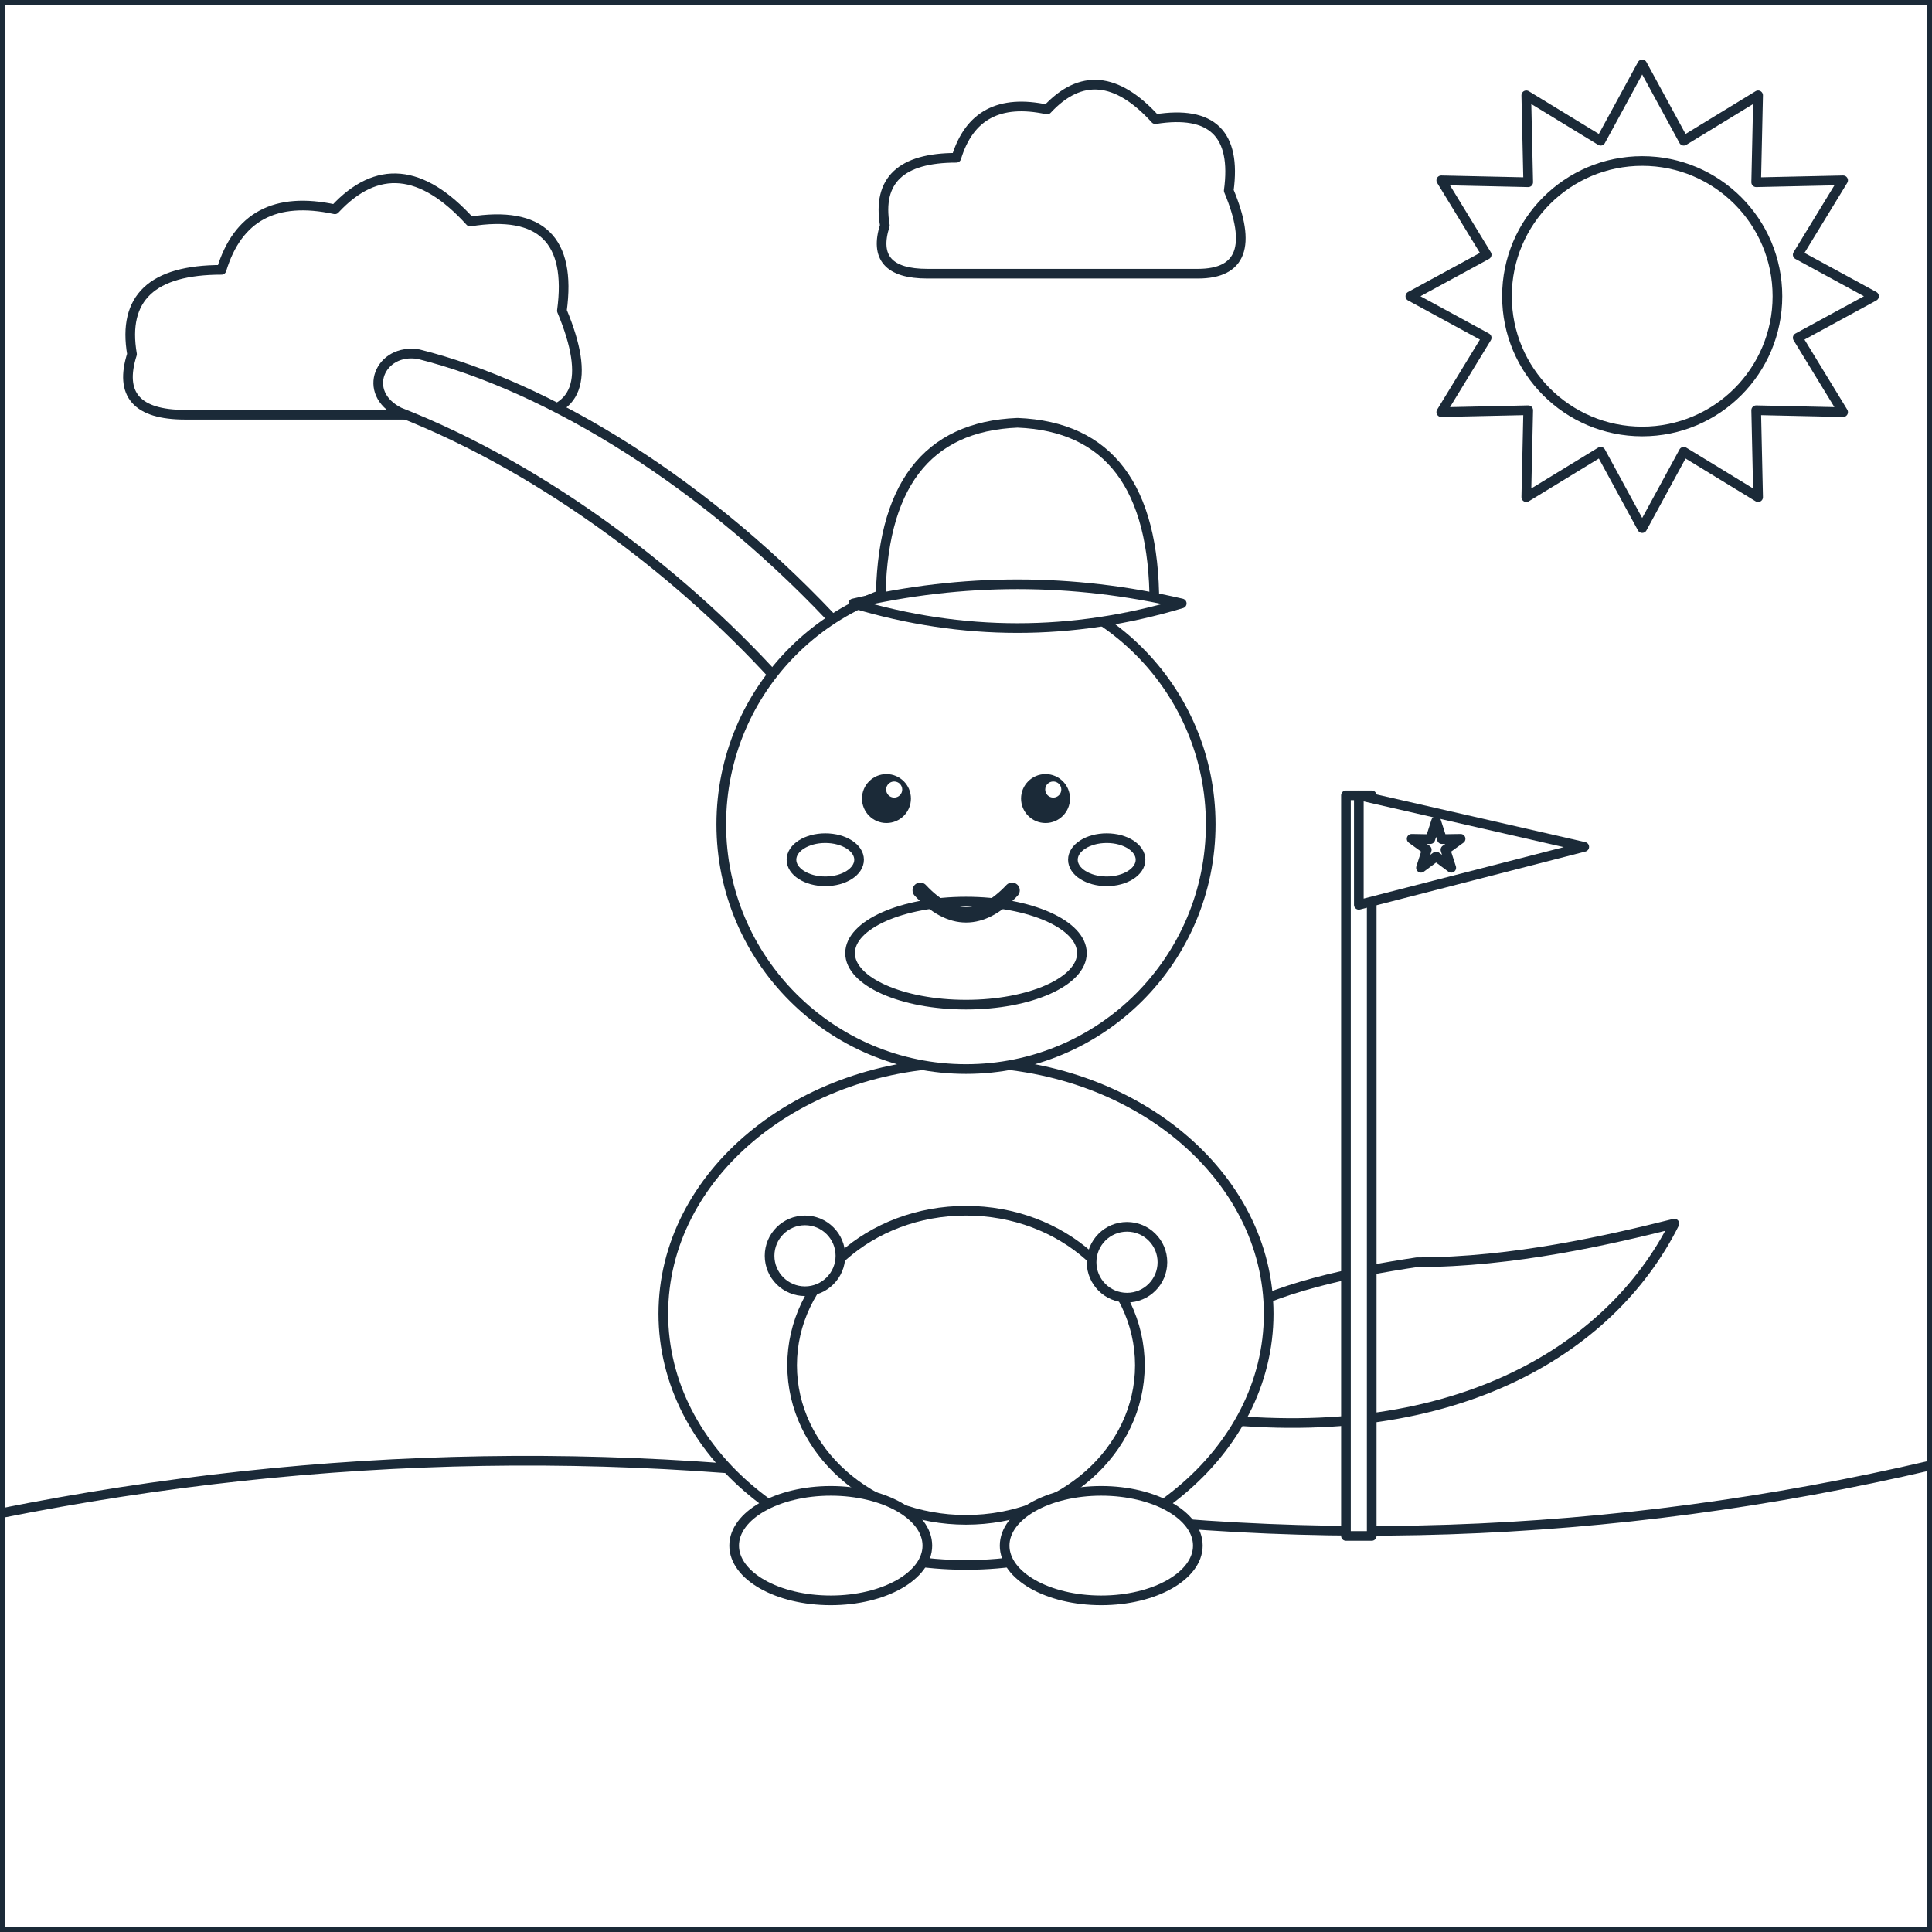
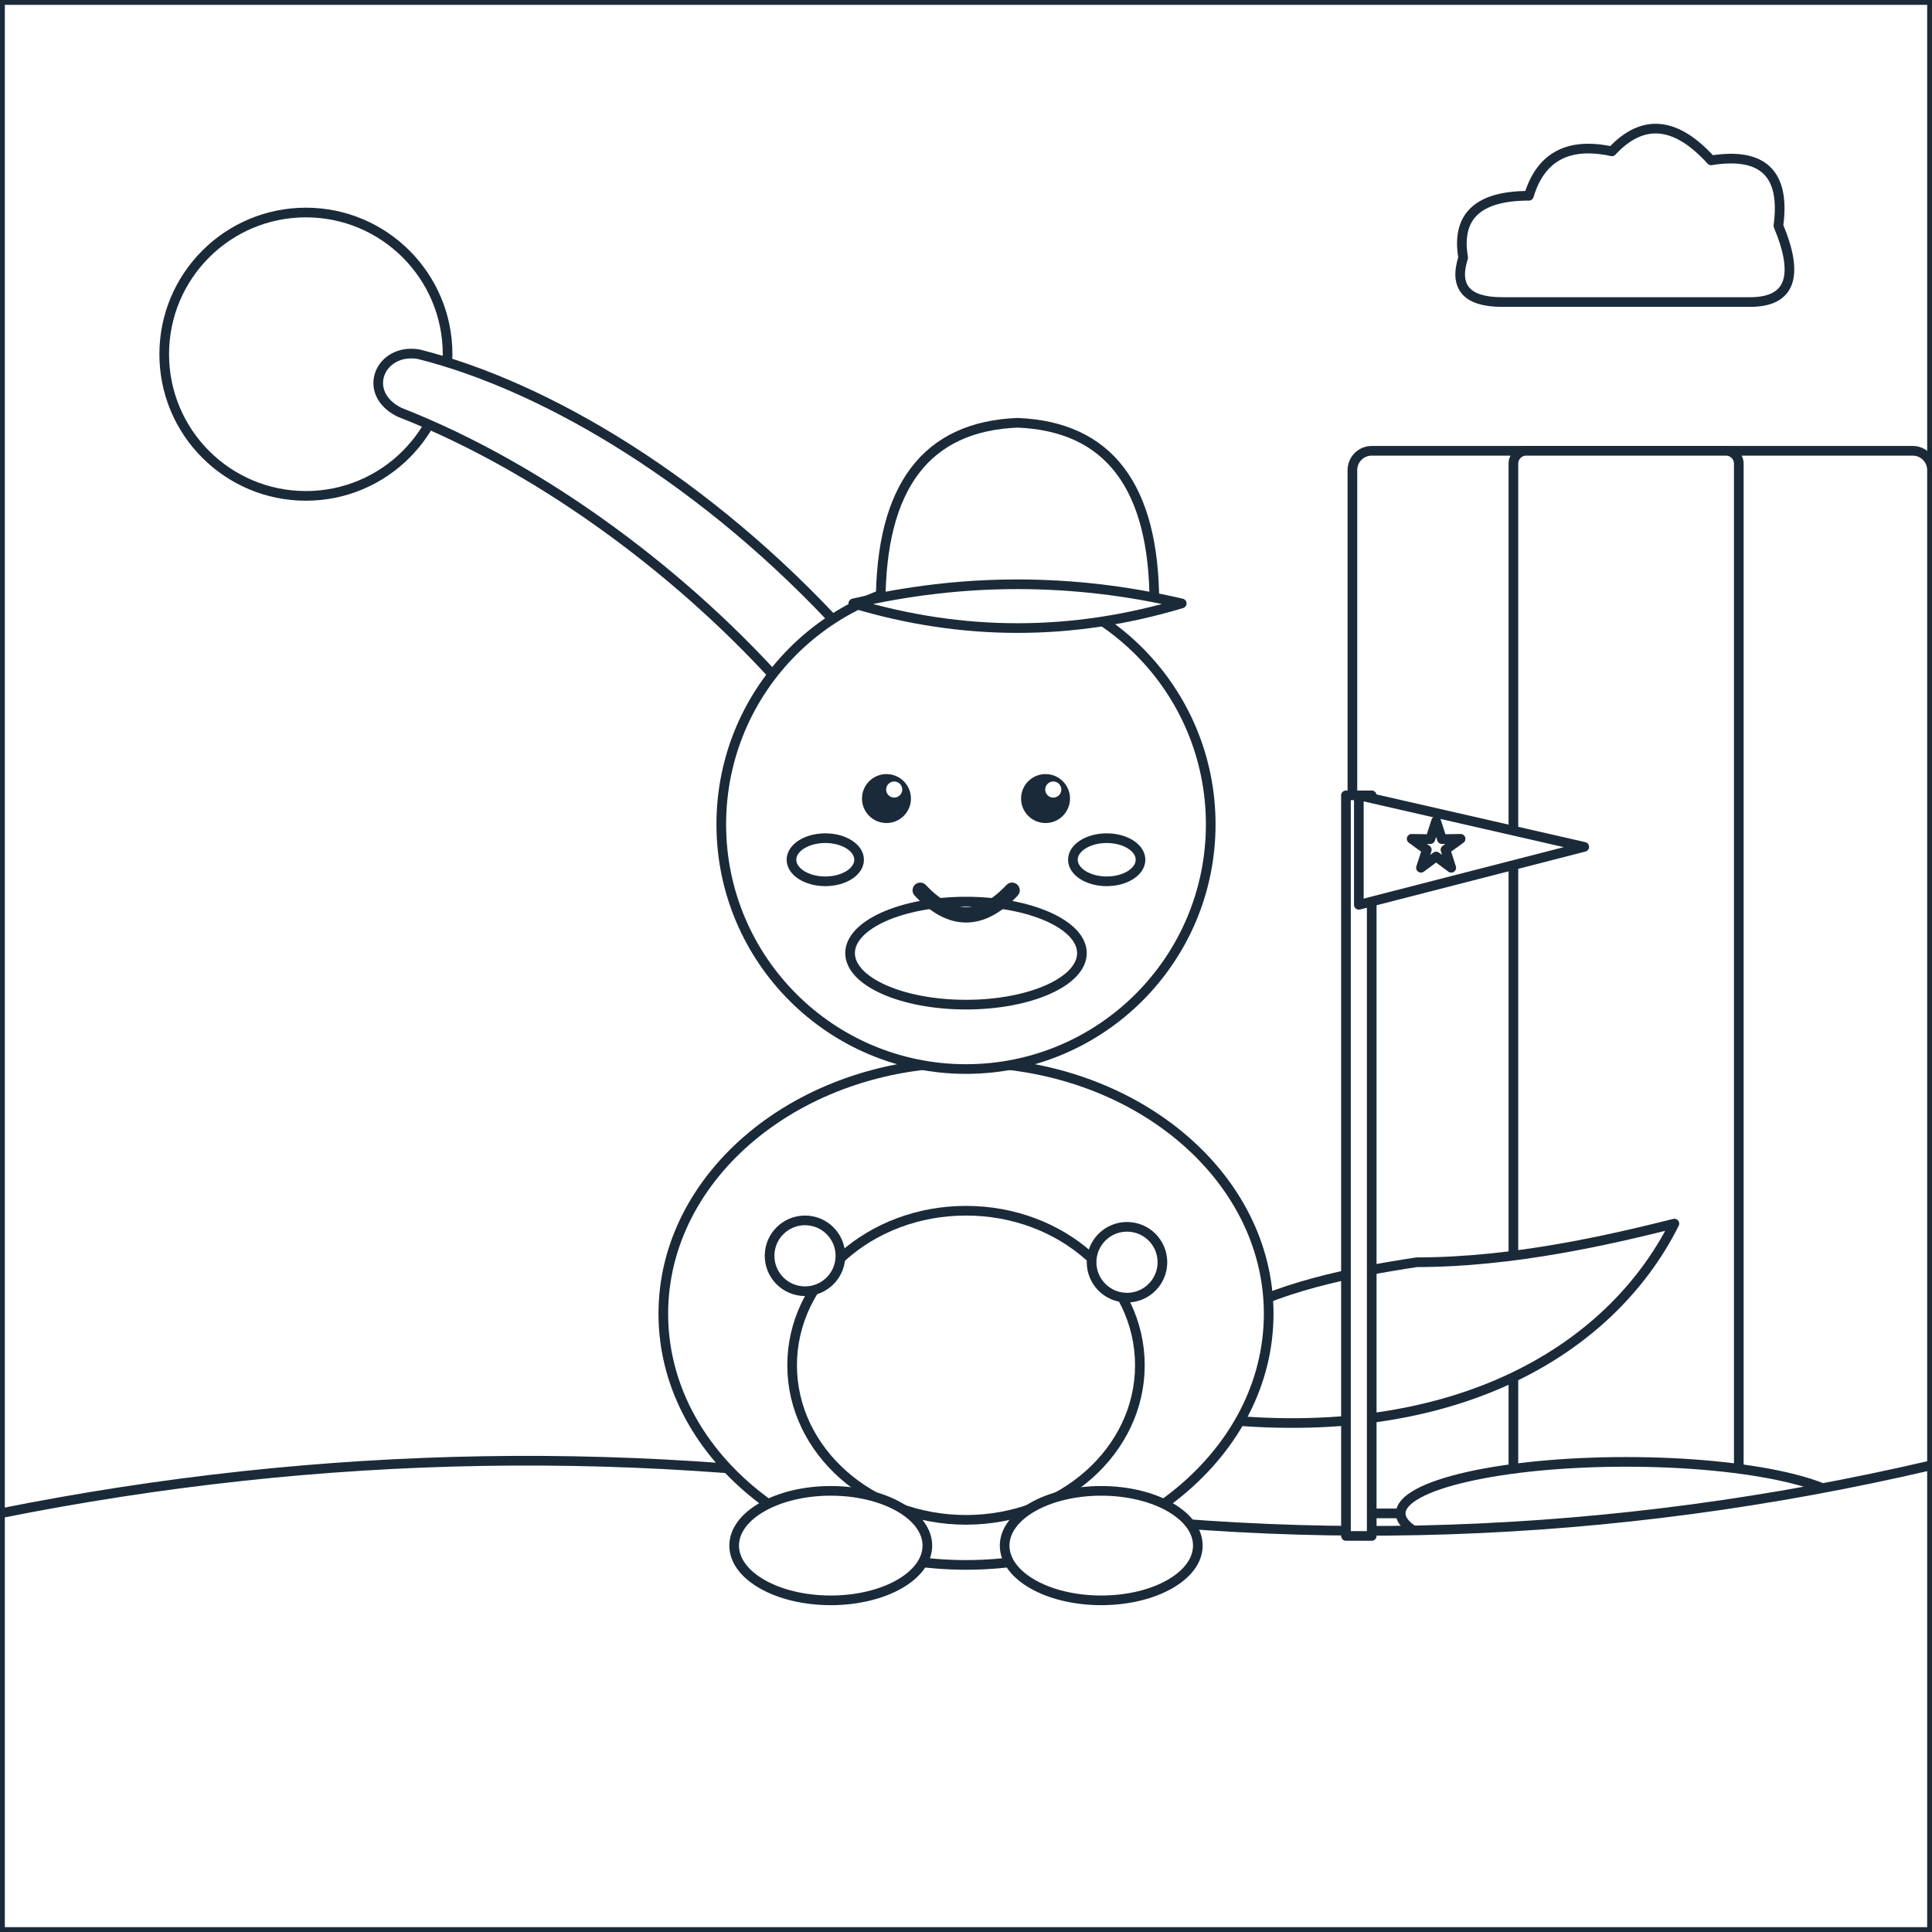
<svg xmlns="http://www.w3.org/2000/svg" viewBox="0 0 600 600" data-picture="khung-long-mao-ken--huong-dan-vien">
  <g class="scene-back">
    <rect x="0" y="0" width="600" height="600" rx="0" id="r-nen-troi" data-region="nen-troi" class="region" fill="#FFFFFF" stroke="#1B2A38" stroke-width="3" stroke-linejoin="round" />
-     <polygon points="510,20 522.9,43.7 546,29.6 545.4,56.6 572.4,56 558.3,79.1 582,92 558.3,104.9 572.4,128 545.4,127.4 546,154.4 522.9,140.3 510,164 497.1,140.3 474,154.4 474.6,127.4 447.6,128 461.7,104.9 438,92 461.7,79.1 447.6,56 474.6,56.6 474,29.6 497.1,43.7" id="r-tia-nang" data-region="tia-nang" class="region" fill="#FFFFFF" stroke="#1B2A38" stroke-width="3" stroke-linejoin="round" />
-     <ellipse cx="510" cy="92" rx="42" ry="42" id="r-mat-troi" data-region="mat-troi" class="region" fill="#FFFFFF" stroke="#1B2A38" stroke-width="3" stroke-linejoin="round" />
-     <path d="M 57.5 128.8 Q 35 128.8 41 110 Q 36.5 83.8 68.8 83.8 Q 76.3 59 104 65 Q 123.5 44 146 68.8 Q 179 63.5 174.5 96.5 Q 188 128.8 162.5 128.8 Z" id="r-may-1" data-region="may-1" class="region" fill="#FFFFFF" stroke="#1B2A38" stroke-width="3" stroke-linejoin="round" />
-     <path d="M 288 85 Q 270 85 274.8 70 Q 271.2 49 297 49 Q 303 29.2 325.2 34 Q 340.8 17.2 358.8 37 Q 385.2 32.8 381.6 59.2 Q 392.4 85 372 85 Z" id="r-may-2" data-region="may-2" class="region" fill="#FFFFFF" stroke="#1B2A38" stroke-width="3" stroke-linejoin="round" />
+     <ellipse cx="95" cy="110" rx="44" ry="44" id="r-mat-troi" data-region="mat-troi" class="region" fill="#FFFFFF" stroke="#1B2A38" stroke-width="3" stroke-linejoin="round" />
+     <path d="M 466.5 93.8 Q 450 93.8 454.4 80 Q 451.1 60.8 474.8 60.8 Q 480.3 42.6 500.6 47 Q 514.9 31.6 531.4 49.8 Q 555.6 45.9 552.3 70.1 Q 562.2 93.8 543.5 93.8 Z" id="r-may-1" data-region="may-1" class="region" fill="#FFFFFF" stroke="#1B2A38" stroke-width="3" stroke-linejoin="round" />
+     <rect x="420" y="140" width="180" height="330" rx="6" id="r-vach-da" data-region="vach-da" class="region" fill="#FFFFFF" stroke="#1B2A38" stroke-width="3" stroke-linejoin="round" />
+     <rect x="470" y="140" width="70" height="330" rx="4" id="r-thac-nuoc" data-region="thac-nuoc" class="region" fill="#FFFFFF" stroke="#1B2A38" stroke-width="3" stroke-linejoin="round" />
+     <ellipse cx="505" cy="470" rx="70" ry="16" id="r-bot-thac" data-region="bot-thac" class="region" fill="#FFFFFF" stroke="#1B2A38" stroke-width="3" stroke-linejoin="round" />
    <path d="M 0 470 Q 150 440 300 465 Q 450 490 600 455 L 600 600 L 0 600 Z" id="r-nen-dat" data-region="nen-dat" class="region" fill="#FFFFFF" stroke="#1B2A38" stroke-width="3" stroke-linejoin="round" />
  </g>
  <g id="subject" class="subject anim-bounce">
    <path d="M 372 440 C 450 450 500 420 520 380 C 500 385 470 392 440 392 C 420 395 395 400 380 410 Z" id="r-duoi" data-region="duoi" class="region" fill="#FFFFFF" stroke="#1B2A38" stroke-width="3" stroke-linejoin="round" />
    <ellipse cx="300" cy="408" rx="94" ry="78" id="r-than" data-region="than" class="region" fill="#FFFFFF" stroke="#1B2A38" stroke-width="3" stroke-linejoin="round" />
    <ellipse cx="300" cy="424" rx="54" ry="48" id="r-bung" data-region="bung" class="region" fill="#FFFFFF" stroke="#1B2A38" stroke-width="3" stroke-linejoin="round" />
    <ellipse cx="258" cy="480" rx="30" ry="17" id="r-chan-trai" data-region="chan-trai" class="region" fill="#FFFFFF" stroke="#1B2A38" stroke-width="3" stroke-linejoin="round" />
    <ellipse cx="342" cy="480" rx="30" ry="17" id="r-chan-phai" data-region="chan-phai" class="region" fill="#FFFFFF" stroke="#1B2A38" stroke-width="3" stroke-linejoin="round" />
    <path d="M 262 196 C 220 150 170 120 130 110 C 118 108 112 122 124 128 C 170 146 214 180 244 214 Z" id="r-mao-ken" data-region="mao-ken" class="region" fill="#FFFFFF" stroke="#1B2A38" stroke-width="3" stroke-linejoin="round" />
    <ellipse cx="300" cy="256" rx="76" ry="76" id="r-dau" data-region="dau" class="region" fill="#FFFFFF" stroke="#1B2A38" stroke-width="3" stroke-linejoin="round" />
    <ellipse cx="300" cy="296" rx="36" ry="16" id="r-mo-vit" data-region="mo-vit" class="region" fill="#FFFFFF" stroke="#1B2A38" stroke-width="3" stroke-linejoin="round" />
    <ellipse cx="250" cy="390" rx="11" ry="11" id="r-dom-1" data-region="dom-1" class="region" fill="#FFFFFF" stroke="#1B2A38" stroke-width="3" stroke-linejoin="round" />
    <ellipse cx="350" cy="392" rx="11" ry="11" id="r-dom-2" data-region="dom-2" class="region" fill="#FFFFFF" stroke="#1B2A38" stroke-width="3" stroke-linejoin="round" />
    <g class="deco" pointer-events="none">
      <circle cx="275.3" cy="248" r="7.6" fill="#1B2A38" />
    </g>
    <g class="deco" pointer-events="none">
      <circle cx="324.7" cy="248" r="7.6" fill="#1B2A38" />
    </g>
    <g class="deco" pointer-events="none">
      <circle cx="277.7" cy="245.2" r="2.5" fill="#FFFFFF" />
    </g>
    <g class="deco" pointer-events="none">
      <circle cx="327.1" cy="245.2" r="2.5" fill="#FFFFFF" />
    </g>
    <ellipse cx="256.3" cy="267" rx="10.5" ry="6.7" id="r-ma-trai" data-region="ma-trai" class="region" fill="#FFFFFF" stroke="#1B2A38" stroke-width="3" stroke-linejoin="round" />
    <ellipse cx="343.7" cy="267" rx="10.5" ry="6.7" id="r-ma-phai" data-region="ma-phai" class="region" fill="#FFFFFF" stroke="#1B2A38" stroke-width="3" stroke-linejoin="round" />
    <g class="deco" pointer-events="none">
      <path d="M 285.8 276.5 Q 300 291.7 314.3 276.5" fill="none" stroke="#1B2A38" stroke-width="4.8" stroke-linecap="round" stroke-linejoin="round" />
    </g>
    <path d="M 273.5 187.4 Q 273.5 133 316 131.3 Q 358.5 133 358.5 187.4 Z" id="r-mu-luoi-trai" data-region="mu-luoi-trai" class="region" fill="#FFFFFF" stroke="#1B2A38" stroke-width="3" stroke-linejoin="round" />
    <path d="M 265 187.4 Q 316 175.5 367 187.4 Q 316 202.7 265 187.4 Z" id="r-mu-luoi-trai-luoi" data-region="mu-luoi-trai-luoi" class="region" fill="#FFFFFF" stroke="#1B2A38" stroke-width="3" stroke-linejoin="round" />
    <polygon points="426,477 426,247 418,247 418,477" id="r-can-co-du-lich" data-region="can-co-du-lich" class="region" fill="#FFFFFF" stroke="#1B2A38" stroke-width="3" stroke-linejoin="round" />
    <polygon points="422,247 492,263 422,281" id="r-co-du-lich" data-region="co-du-lich" class="region" fill="#FFFFFF" stroke="#1B2A38" stroke-width="3" stroke-linejoin="round" />
    <polygon points="446,255 447.8,260.6 453.6,260.5 448.9,263.9 450.7,269.5 446,266 441.3,269.5 443.1,263.9 438.4,260.5 444.2,260.6" id="r-sao-co-du-lich" data-region="sao-co-du-lich" class="region" fill="#FFFFFF" stroke="#1B2A38" stroke-width="3" stroke-linejoin="round" />
  </g>
  <g class="scene-front">

</g>
</svg>
